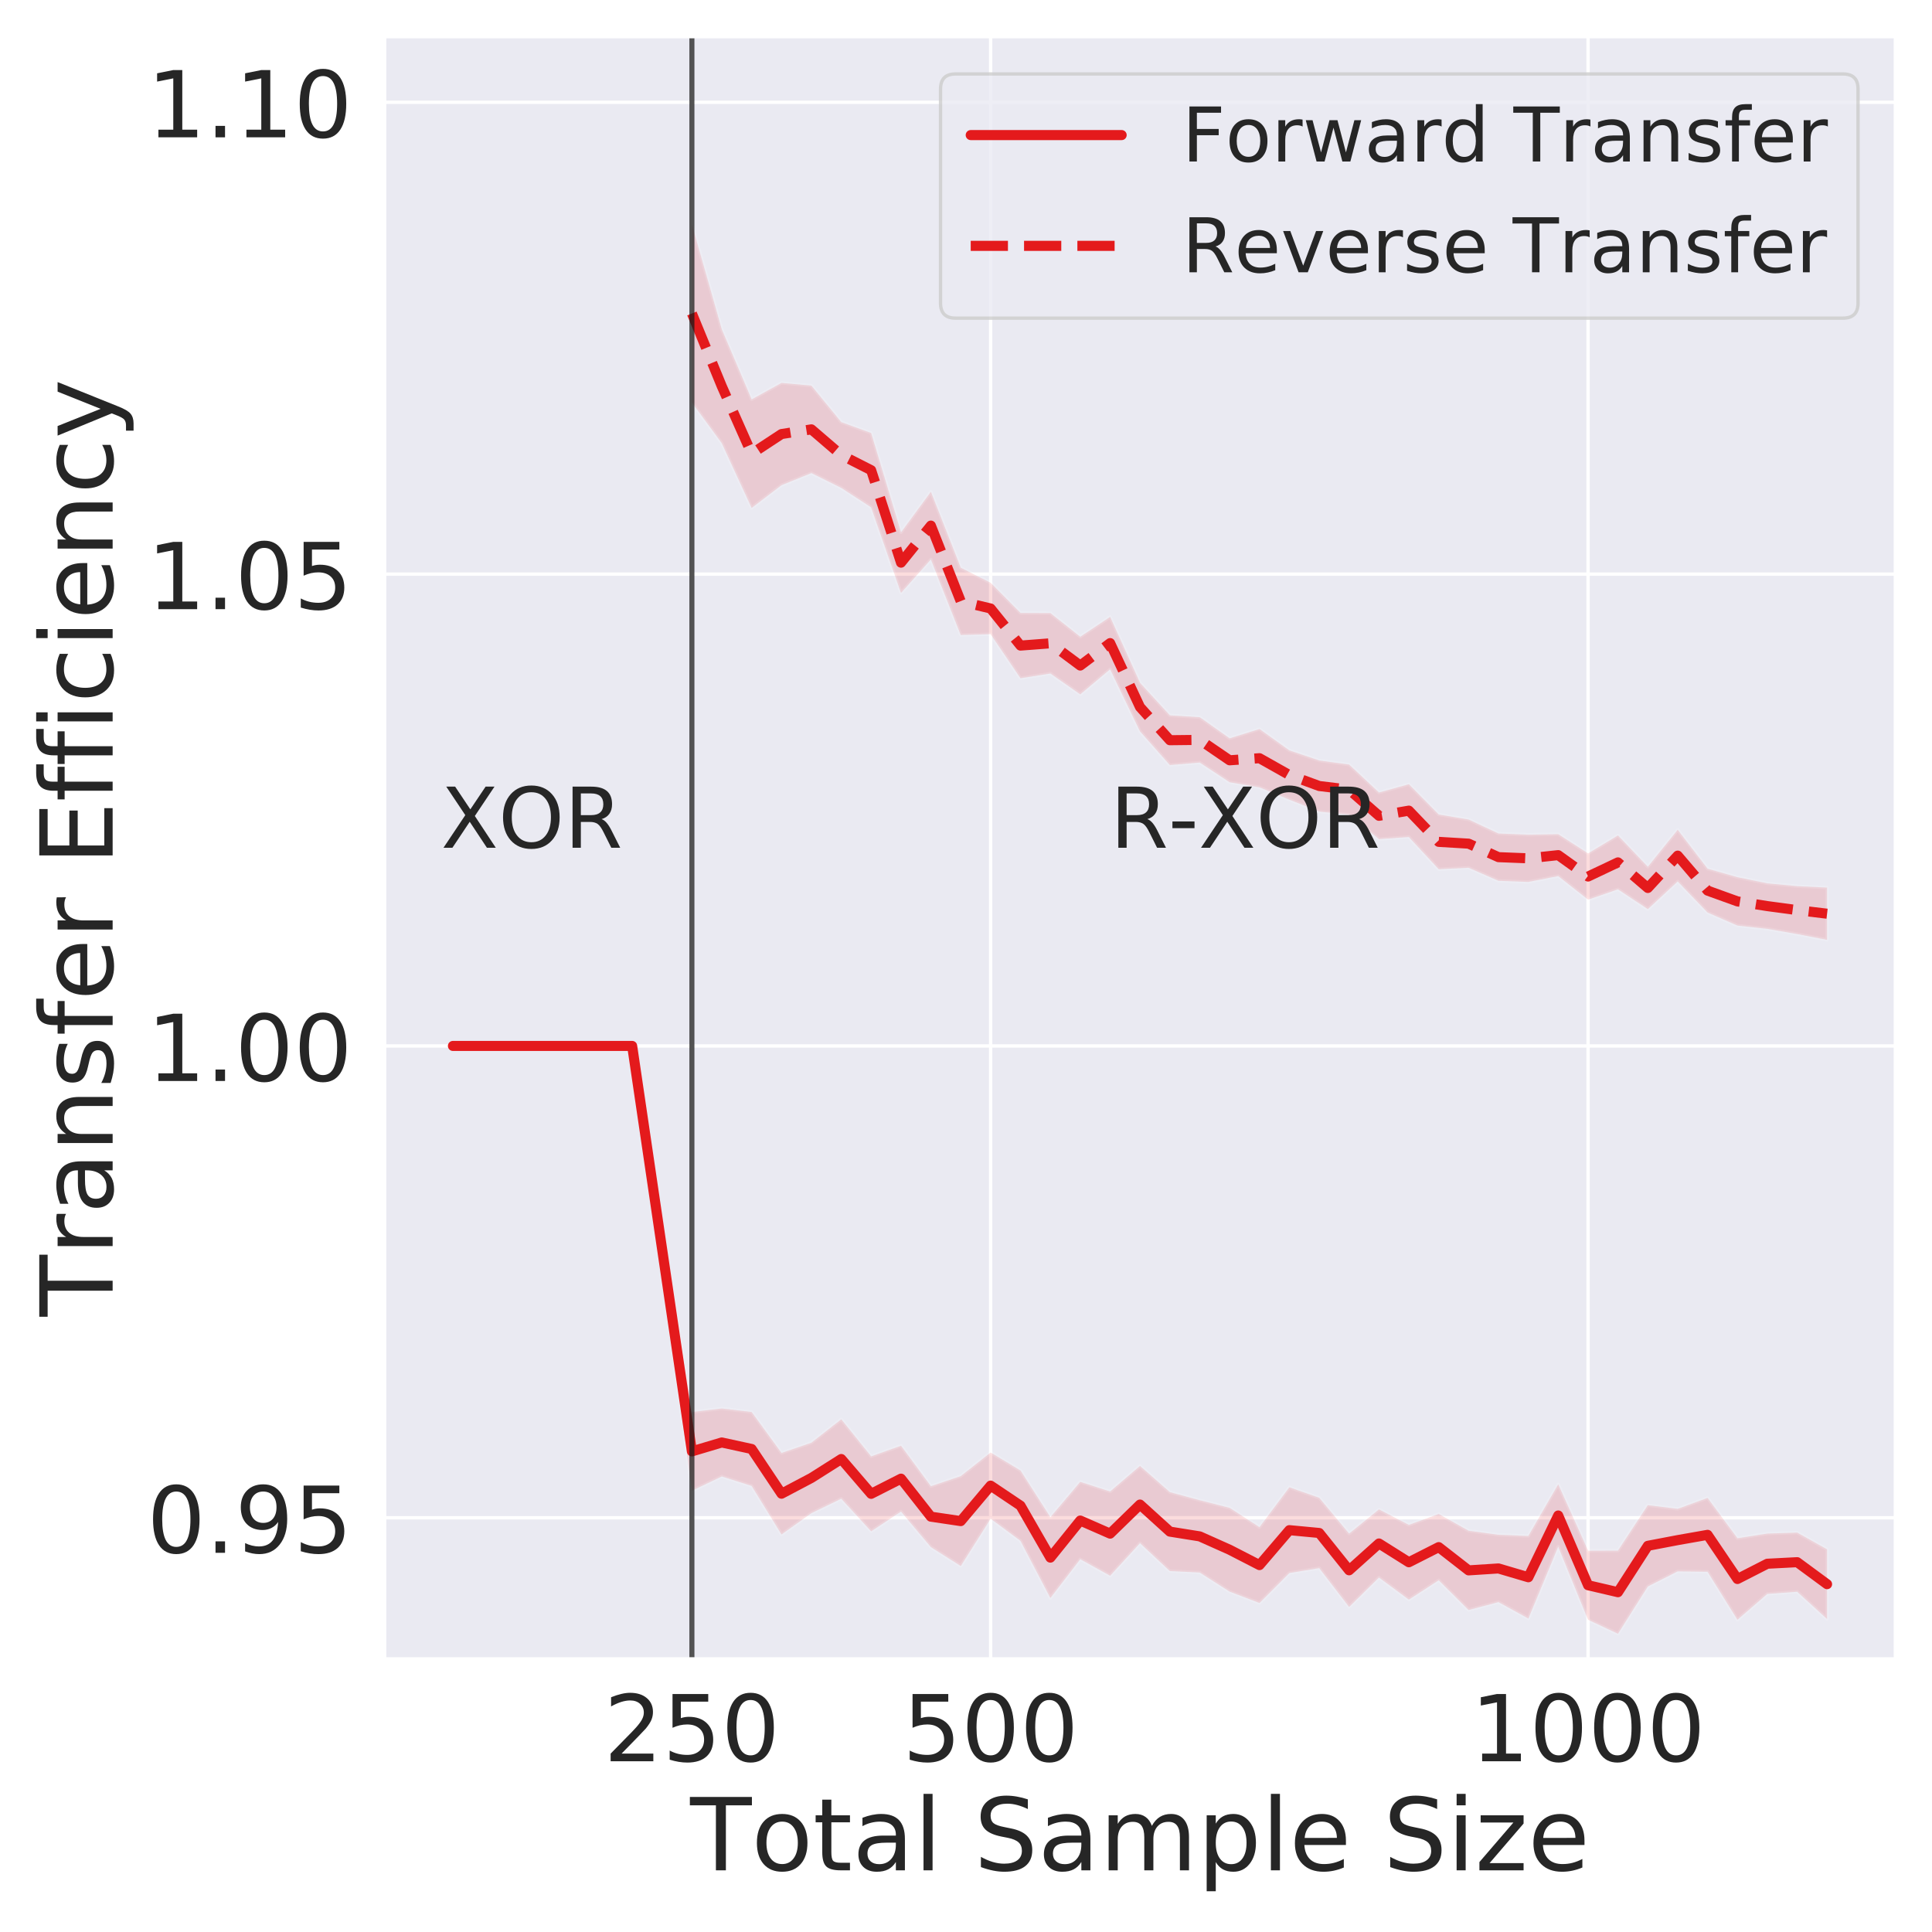
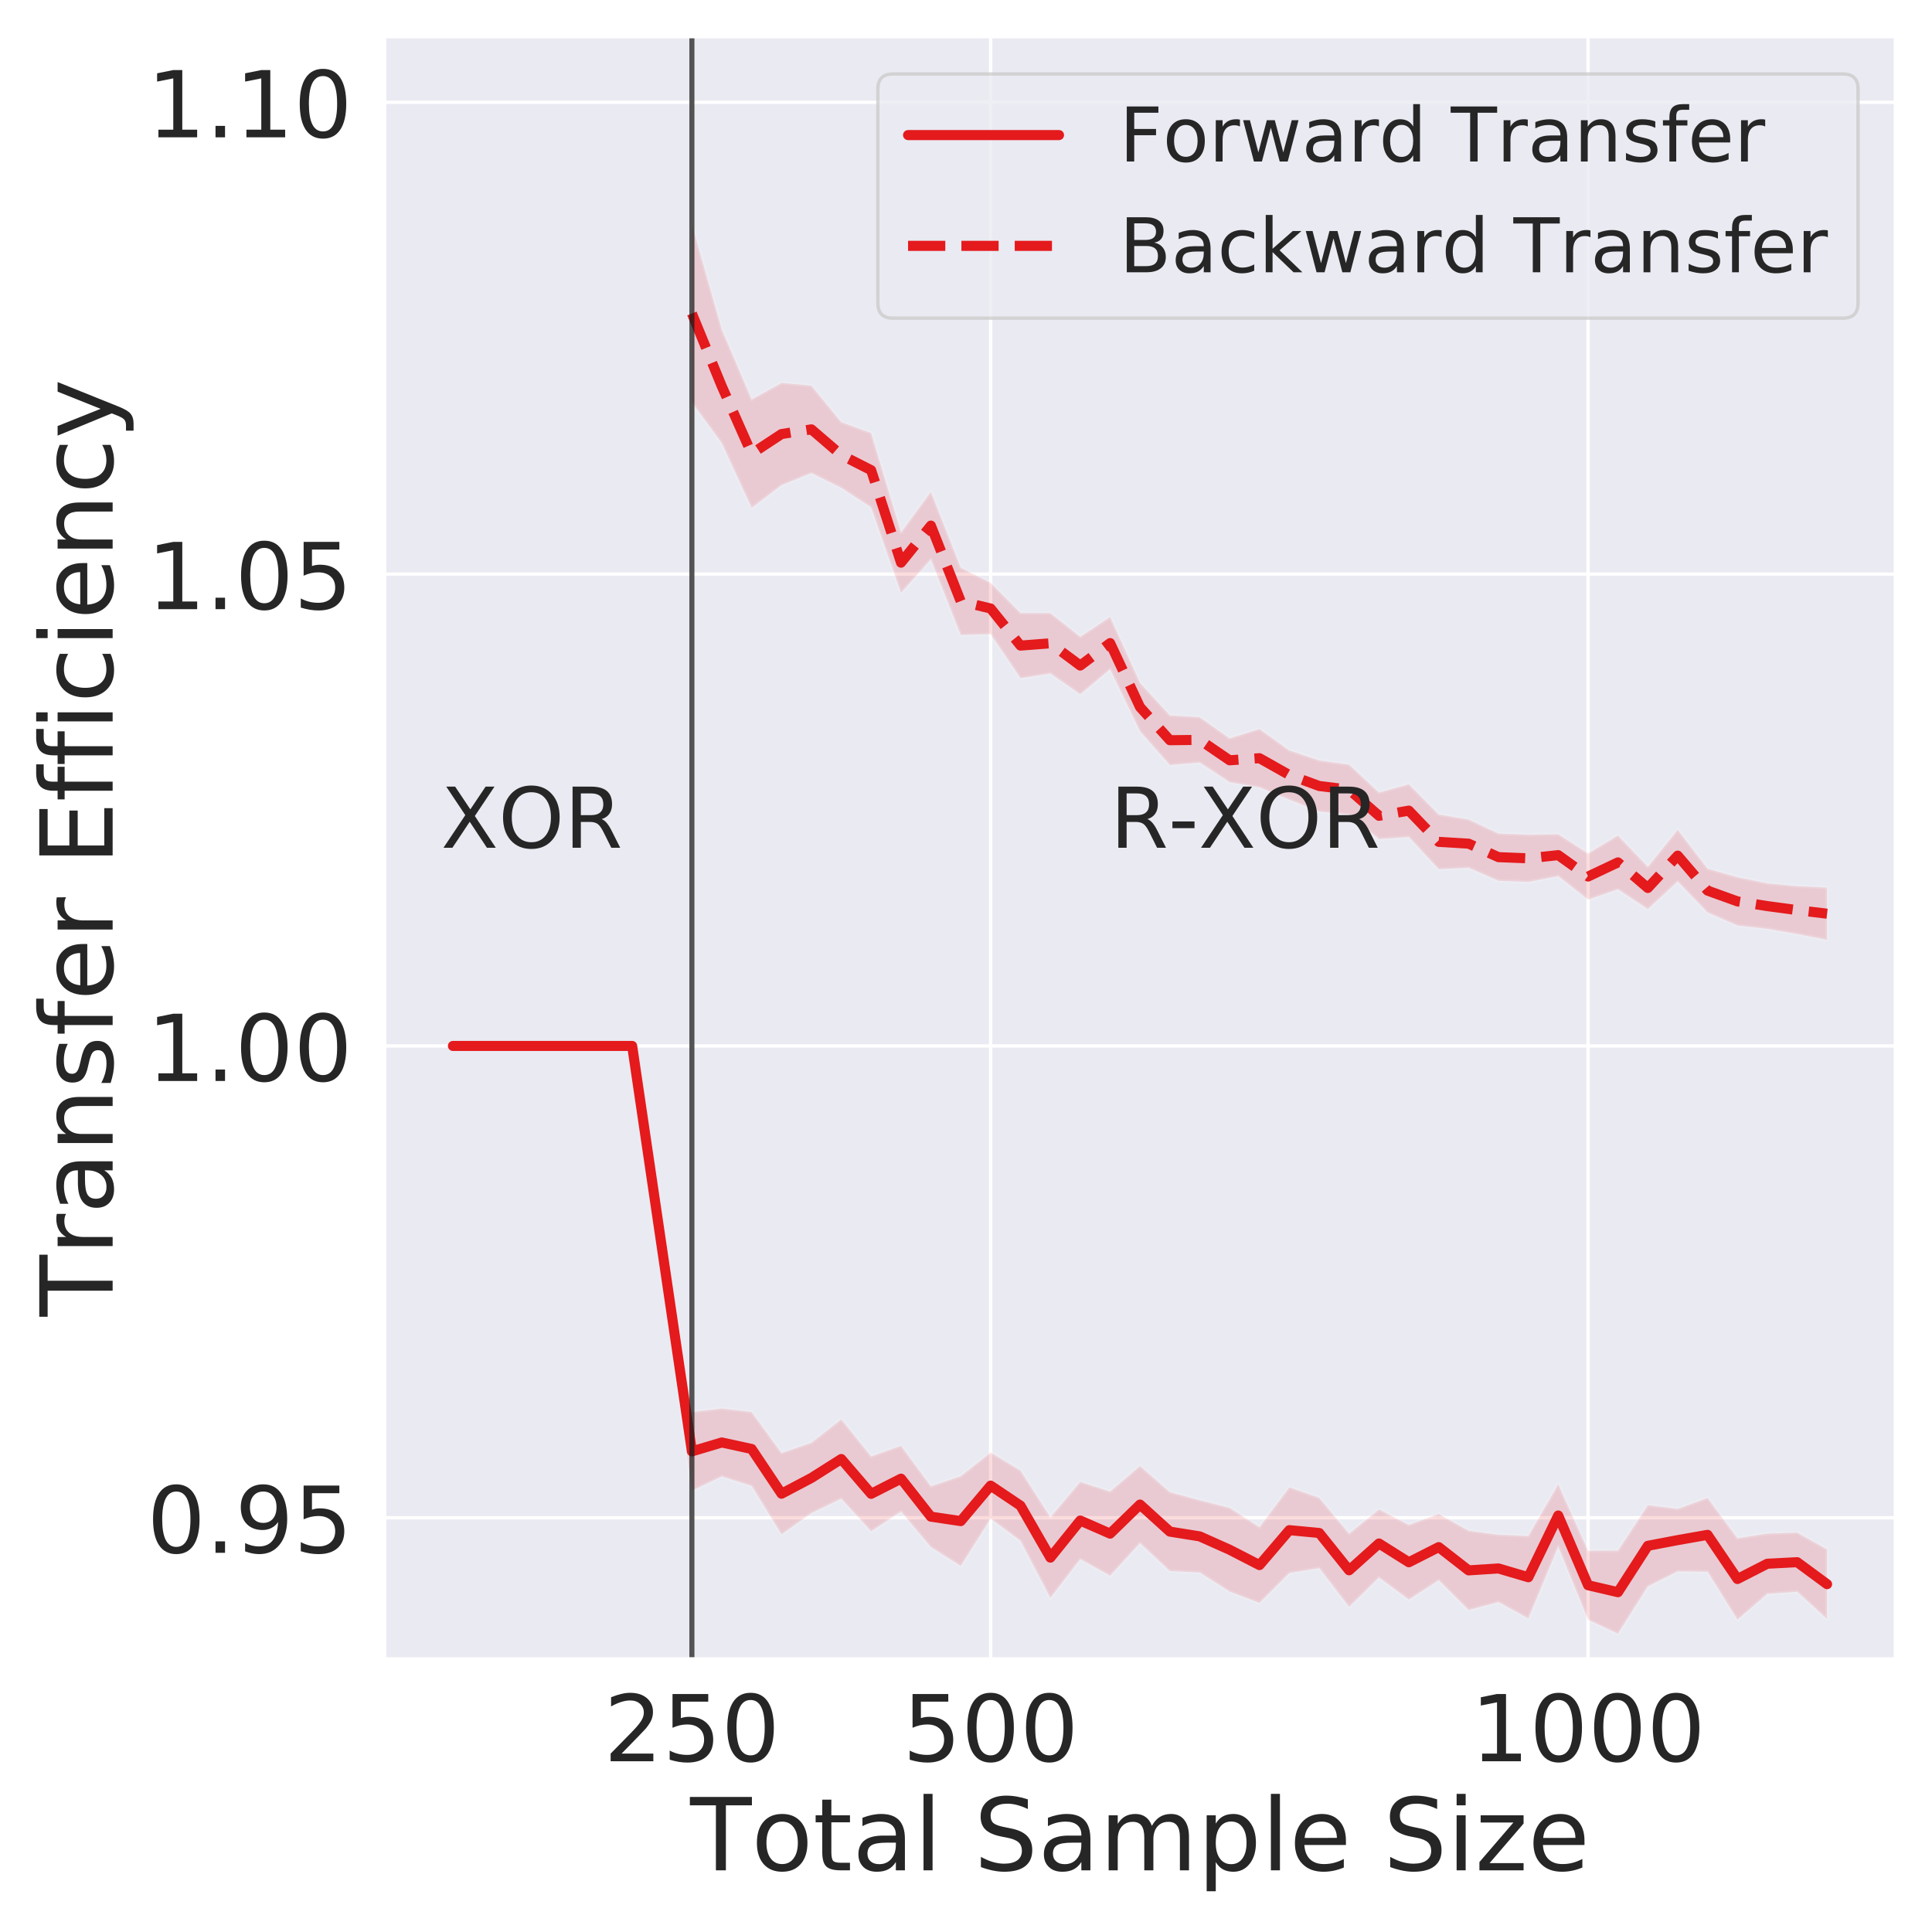
<svg xmlns="http://www.w3.org/2000/svg" xmlns:xlink="http://www.w3.org/1999/xlink" height="576pt" version="1.1" viewBox="0 0 576 576" width="576pt">
  <defs>
    <style type="text/css">
*{stroke-linecap:butt;stroke-linejoin:round;}
  </style>
  </defs>
  <g id="figure_1">
    <g id="patch_1">
      <path d="M 0 576  L 576 576  L 576 0  L 0 0  z " style="fill:#ffffff;" />
    </g>
    <g id="axes_1">
      <g id="patch_2">
        <path d="M 114.55 494.7  L 565.2 494.7  L 565.2 10.8  L 114.55 10.8  z " style="fill:#eaeaf2;" />
      </g>
      <g id="matplotlib.axis_1">
        <g id="xtick_1">
          <g id="line2d_1">
-             <path clip-path="url(#pd5801770ca)" d="M 206.283 494.7  L 206.283 10.8  " style="fill:none;stroke:#ffffff;stroke-linecap:round;" />
+             <path clip-path="url(#p7446d86cf8)" d="M 206.283 494.7  L 206.283 10.8  " style="fill:none;stroke:#ffffff;stroke-linecap:round;" />
          </g>
          <g id="text_1">
            <defs>
              <path d="M 19.188 8.297  L 53.609 8.297  L 53.609 0  L 7.328 0  L 7.328 8.297  Q 12.938 14.109 22.625 23.891  Q 32.328 33.688 34.812 36.531  Q 39.547 41.844 41.422 45.531  Q 43.312 49.219 43.312 52.781  Q 43.312 58.594 39.234 62.25  Q 35.156 65.922 28.609 65.922  Q 23.969 65.922 18.812 64.312  Q 13.672 62.703 7.812 59.422  L 7.812 69.391  Q 13.766 71.781 18.938 73  Q 24.125 74.219 28.422 74.219  Q 39.75 74.219 46.484 68.547  Q 53.219 62.891 53.219 53.422  Q 53.219 48.922 51.531 44.891  Q 49.859 40.875 45.406 35.406  Q 44.188 33.984 37.641 27.219  Q 31.109 20.453 19.188 8.297  z " id="DejaVuSans-50" />
              <path d="M 10.797 72.906  L 49.516 72.906  L 49.516 64.594  L 19.828 64.594  L 19.828 46.734  Q 21.969 47.469 24.109 47.828  Q 26.266 48.188 28.422 48.188  Q 40.625 48.188 47.75 41.5  Q 54.891 34.812 54.891 23.391  Q 54.891 11.625 47.562 5.094  Q 40.234 -1.422 26.906 -1.422  Q 22.312 -1.422 17.547 -0.641  Q 12.797 0.141 7.719 1.703  L 7.719 11.625  Q 12.109 9.234 16.797 8.062  Q 21.484 6.891 26.703 6.891  Q 35.156 6.891 40.078 11.328  Q 45.016 15.766 45.016 23.391  Q 45.016 31 40.078 35.438  Q 35.156 39.891 26.703 39.891  Q 22.75 39.891 18.812 39.016  Q 14.891 38.141 10.797 36.281  z " id="DejaVuSans-53" />
              <path d="M 31.781 66.406  Q 24.172 66.406 20.328 58.906  Q 16.5 51.422 16.5 36.375  Q 16.5 21.391 20.328 13.891  Q 24.172 6.391 31.781 6.391  Q 39.453 6.391 43.281 13.891  Q 47.125 21.391 47.125 36.375  Q 47.125 51.422 43.281 58.906  Q 39.453 66.406 31.781 66.406  z M 31.781 74.219  Q 44.047 74.219 50.516 64.516  Q 56.984 54.828 56.984 36.375  Q 56.984 17.969 50.516 8.266  Q 44.047 -1.422 31.781 -1.422  Q 19.531 -1.422 13.062 8.266  Q 6.594 17.969 6.594 36.375  Q 6.594 54.828 13.062 64.516  Q 19.531 74.219 31.781 74.219  z " id="DejaVuSans-48" />
            </defs>
            <g style="fill:#262626;" transform="translate(180.0378 525.0957)scale(0.275 -0.275)">
              <use xlink:href="#DejaVuSans-50" />
              <use x="63.623" xlink:href="#DejaVuSans-53" />
              <use x="127.246" xlink:href="#DejaVuSans-48" />
            </g>
          </g>
        </g>
        <g id="xtick_2">
          <g id="line2d_2">
-             <path clip-path="url(#pd5801770ca)" d="M 295.344 494.7  L 295.344 10.8  " style="fill:none;stroke:#ffffff;stroke-linecap:round;" />
+             <path clip-path="url(#p7446d86cf8)" d="M 295.344 494.7  L 295.344 10.8  " style="fill:none;stroke:#ffffff;stroke-linecap:round;" />
          </g>
          <g id="text_2">
            <g style="fill:#262626;" transform="translate(269.0991 525.0957)scale(0.275 -0.275)">
              <use xlink:href="#DejaVuSans-53" />
              <use x="63.623" xlink:href="#DejaVuSans-48" />
              <use x="127.246" xlink:href="#DejaVuSans-48" />
            </g>
          </g>
        </g>
        <g id="xtick_3">
          <g id="line2d_3">
-             <path clip-path="url(#pd5801770ca)" d="M 473.467 494.7  L 473.467 10.8  " style="fill:none;stroke:#ffffff;stroke-linecap:round;" />
+             <path clip-path="url(#p7446d86cf8)" d="M 473.467 494.7  L 473.467 10.8  " style="fill:none;stroke:#ffffff;stroke-linecap:round;" />
          </g>
          <g id="text_3">
            <defs>
              <path d="M 12.406 8.297  L 28.516 8.297  L 28.516 63.922  L 10.984 60.406  L 10.984 69.391  L 28.422 72.906  L 38.281 72.906  L 38.281 8.297  L 54.391 8.297  L 54.391 0  L 12.406 0  z " id="DejaVuSans-49" />
            </defs>
            <g style="fill:#262626;" transform="translate(438.4731 525.0957)scale(0.275 -0.275)">
              <use xlink:href="#DejaVuSans-49" />
              <use x="63.623" xlink:href="#DejaVuSans-48" />
              <use x="127.246" xlink:href="#DejaVuSans-48" />
              <use x="190.869" xlink:href="#DejaVuSans-48" />
            </g>
          </g>
        </g>
        <g id="text_4">
          <defs>
            <path d="M -0.297 72.906  L 61.375 72.906  L 61.375 64.594  L 35.5 64.594  L 35.5 0  L 25.594 0  L 25.594 64.594  L -0.297 64.594  z " id="DejaVuSans-84" />
            <path d="M 30.609 48.391  Q 23.391 48.391 19.188 42.75  Q 14.984 37.109 14.984 27.297  Q 14.984 17.484 19.156 11.844  Q 23.344 6.203 30.609 6.203  Q 37.797 6.203 41.984 11.859  Q 46.188 17.531 46.188 27.297  Q 46.188 37.016 41.984 42.703  Q 37.797 48.391 30.609 48.391  z M 30.609 56  Q 42.328 56 49.016 48.375  Q 55.719 40.766 55.719 27.297  Q 55.719 13.875 49.016 6.219  Q 42.328 -1.422 30.609 -1.422  Q 18.844 -1.422 12.172 6.219  Q 5.516 13.875 5.516 27.297  Q 5.516 40.766 12.172 48.375  Q 18.844 56 30.609 56  z " id="DejaVuSans-111" />
            <path d="M 18.312 70.219  L 18.312 54.688  L 36.812 54.688  L 36.812 47.703  L 18.312 47.703  L 18.312 18.016  Q 18.312 11.328 20.141 9.422  Q 21.969 7.516 27.594 7.516  L 36.812 7.516  L 36.812 0  L 27.594 0  Q 17.188 0 13.234 3.875  Q 9.281 7.766 9.281 18.016  L 9.281 47.703  L 2.688 47.703  L 2.688 54.688  L 9.281 54.688  L 9.281 70.219  z " id="DejaVuSans-116" />
            <path d="M 34.281 27.484  Q 23.391 27.484 19.188 25  Q 14.984 22.516 14.984 16.5  Q 14.984 11.719 18.141 8.906  Q 21.297 6.109 26.703 6.109  Q 34.188 6.109 38.703 11.406  Q 43.219 16.703 43.219 25.484  L 43.219 27.484  z M 52.203 31.203  L 52.203 0  L 43.219 0  L 43.219 8.297  Q 40.141 3.328 35.547 0.953  Q 30.953 -1.422 24.312 -1.422  Q 15.922 -1.422 10.953 3.297  Q 6 8.016 6 15.922  Q 6 25.141 12.172 29.828  Q 18.359 34.516 30.609 34.516  L 43.219 34.516  L 43.219 35.406  Q 43.219 41.609 39.141 45  Q 35.062 48.391 27.688 48.391  Q 23 48.391 18.547 47.266  Q 14.109 46.141 10.016 43.891  L 10.016 52.203  Q 14.938 54.109 19.578 55.047  Q 24.219 56 28.609 56  Q 40.484 56 46.344 49.844  Q 52.203 43.703 52.203 31.203  z " id="DejaVuSans-97" />
            <path d="M 9.422 75.984  L 18.406 75.984  L 18.406 0  L 9.422 0  z " id="DejaVuSans-108" />
            <path id="DejaVuSans-32" />
            <path d="M 53.516 70.516  L 53.516 60.891  Q 47.906 63.578 42.922 64.891  Q 37.938 66.219 33.297 66.219  Q 25.25 66.219 20.875 63.094  Q 16.5 59.969 16.5 54.203  Q 16.5 49.359 19.406 46.891  Q 22.312 44.438 30.422 42.922  L 36.375 41.703  Q 47.406 39.594 52.656 34.297  Q 57.906 29 57.906 20.125  Q 57.906 9.516 50.797 4.047  Q 43.703 -1.422 29.984 -1.422  Q 24.812 -1.422 18.969 -0.25  Q 13.141 0.922 6.891 3.219  L 6.891 13.375  Q 12.891 10.016 18.656 8.297  Q 24.422 6.594 29.984 6.594  Q 38.422 6.594 43.016 9.906  Q 47.609 13.234 47.609 19.391  Q 47.609 24.75 44.312 27.781  Q 41.016 30.812 33.5 32.328  L 27.484 33.5  Q 16.453 35.688 11.516 40.375  Q 6.594 45.062 6.594 53.422  Q 6.594 63.094 13.406 68.656  Q 20.219 74.219 32.172 74.219  Q 37.312 74.219 42.625 73.281  Q 47.953 72.359 53.516 70.516  z " id="DejaVuSans-83" />
            <path d="M 52 44.188  Q 55.375 50.25 60.062 53.125  Q 64.75 56 71.094 56  Q 79.641 56 84.281 50.016  Q 88.922 44.047 88.922 33.016  L 88.922 0  L 79.891 0  L 79.891 32.719  Q 79.891 40.578 77.094 44.375  Q 74.312 48.188 68.609 48.188  Q 61.625 48.188 57.562 43.547  Q 53.516 38.922 53.516 30.906  L 53.516 0  L 44.484 0  L 44.484 32.719  Q 44.484 40.625 41.703 44.406  Q 38.922 48.188 33.109 48.188  Q 26.219 48.188 22.156 43.531  Q 18.109 38.875 18.109 30.906  L 18.109 0  L 9.078 0  L 9.078 54.688  L 18.109 54.688  L 18.109 46.188  Q 21.188 51.219 25.484 53.609  Q 29.781 56 35.688 56  Q 41.656 56 45.828 52.969  Q 50 49.953 52 44.188  z " id="DejaVuSans-109" />
            <path d="M 18.109 8.203  L 18.109 -20.797  L 9.078 -20.797  L 9.078 54.688  L 18.109 54.688  L 18.109 46.391  Q 20.953 51.266 25.266 53.625  Q 29.594 56 35.594 56  Q 45.562 56 51.781 48.094  Q 58.016 40.188 58.016 27.297  Q 58.016 14.406 51.781 6.484  Q 45.562 -1.422 35.594 -1.422  Q 29.594 -1.422 25.266 0.953  Q 20.953 3.328 18.109 8.203  z M 48.688 27.297  Q 48.688 37.203 44.609 42.844  Q 40.531 48.484 33.406 48.484  Q 26.266 48.484 22.188 42.844  Q 18.109 37.203 18.109 27.297  Q 18.109 17.391 22.188 11.75  Q 26.266 6.109 33.406 6.109  Q 40.531 6.109 44.609 11.75  Q 48.688 17.391 48.688 27.297  z " id="DejaVuSans-112" />
            <path d="M 56.203 29.594  L 56.203 25.203  L 14.891 25.203  Q 15.484 15.922 20.484 11.062  Q 25.484 6.203 34.422 6.203  Q 39.594 6.203 44.453 7.469  Q 49.312 8.734 54.109 11.281  L 54.109 2.781  Q 49.266 0.734 44.188 -0.344  Q 39.109 -1.422 33.891 -1.422  Q 20.797 -1.422 13.156 6.188  Q 5.516 13.812 5.516 26.812  Q 5.516 40.234 12.766 48.109  Q 20.016 56 32.328 56  Q 43.359 56 49.781 48.891  Q 56.203 41.797 56.203 29.594  z M 47.219 32.234  Q 47.125 39.594 43.094 43.984  Q 39.062 48.391 32.422 48.391  Q 24.906 48.391 20.391 44.141  Q 15.875 39.891 15.188 32.172  z " id="DejaVuSans-101" />
            <path d="M 9.422 54.688  L 18.406 54.688  L 18.406 0  L 9.422 0  z M 9.422 75.984  L 18.406 75.984  L 18.406 64.594  L 9.422 64.594  z " id="DejaVuSans-105" />
            <path d="M 5.516 54.688  L 48.188 54.688  L 48.188 46.484  L 14.406 7.172  L 48.188 7.172  L 48.188 0  L 4.297 0  L 4.297 8.203  L 38.094 47.516  L 5.516 47.516  z " id="DejaVuSans-122" />
          </defs>
          <g style="fill:#262626;" transform="translate(205.7633 557.6102)scale(0.3 -0.3)">
            <use xlink:href="#DejaVuSans-84" />
            <use x="60.818" xlink:href="#DejaVuSans-111" />
            <use x="122" xlink:href="#DejaVuSans-116" />
            <use x="161.209" xlink:href="#DejaVuSans-97" />
            <use x="222.488" xlink:href="#DejaVuSans-108" />
            <use x="250.271" xlink:href="#DejaVuSans-32" />
            <use x="282.059" xlink:href="#DejaVuSans-83" />
            <use x="345.535" xlink:href="#DejaVuSans-97" />
            <use x="406.814" xlink:href="#DejaVuSans-109" />
            <use x="504.227" xlink:href="#DejaVuSans-112" />
            <use x="567.703" xlink:href="#DejaVuSans-108" />
            <use x="595.486" xlink:href="#DejaVuSans-101" />
            <use x="657.01" xlink:href="#DejaVuSans-32" />
            <use x="688.797" xlink:href="#DejaVuSans-83" />
            <use x="752.273" xlink:href="#DejaVuSans-105" />
            <use x="780.057" xlink:href="#DejaVuSans-122" />
            <use x="832.547" xlink:href="#DejaVuSans-101" />
          </g>
        </g>
      </g>
      <g id="matplotlib.axis_2">
        <g id="ytick_1">
          <g id="line2d_4">
-             <path clip-path="url(#pd5801770ca)" d="M 114.55 452.499  L 565.2 452.499  " style="fill:none;stroke:#ffffff;stroke-linecap:round;" />
+             <path clip-path="url(#p7446d86cf8)" d="M 114.55 452.499  L 565.2 452.499  " style="fill:none;stroke:#ffffff;stroke-linecap:round;" />
          </g>
          <g id="text_5">
            <defs>
              <path d="M 10.688 12.406  L 21 12.406  L 21 0  L 10.688 0  z " id="DejaVuSans-46" />
              <path d="M 10.984 1.516  L 10.984 10.5  Q 14.703 8.734 18.5 7.812  Q 22.312 6.891 25.984 6.891  Q 35.75 6.891 40.891 13.453  Q 46.047 20.016 46.781 33.406  Q 43.953 29.203 39.594 26.953  Q 35.25 24.703 29.984 24.703  Q 19.047 24.703 12.672 31.312  Q 6.297 37.938 6.297 49.422  Q 6.297 60.641 12.938 67.422  Q 19.578 74.219 30.609 74.219  Q 43.266 74.219 49.922 64.516  Q 56.594 54.828 56.594 36.375  Q 56.594 19.141 48.406 8.859  Q 40.234 -1.422 26.422 -1.422  Q 22.703 -1.422 18.891 -0.688  Q 15.094 0.047 10.984 1.516  z M 30.609 32.422  Q 37.25 32.422 41.125 36.953  Q 45.016 41.5 45.016 49.422  Q 45.016 57.281 41.125 61.844  Q 37.25 66.406 30.609 66.406  Q 23.969 66.406 20.094 61.844  Q 16.219 57.281 16.219 49.422  Q 16.219 41.5 20.094 36.953  Q 23.969 32.422 30.609 32.422  z " id="DejaVuSans-57" />
            </defs>
            <g style="fill:#262626;" transform="translate(43.81953 462.9473)scale(0.275 -0.275)">
              <use xlink:href="#DejaVuSans-48" />
              <use x="63.623" xlink:href="#DejaVuSans-46" />
              <use x="95.41" xlink:href="#DejaVuSans-57" />
              <use x="159.033" xlink:href="#DejaVuSans-53" />
            </g>
          </g>
        </g>
        <g id="ytick_2">
          <g id="line2d_5">
-             <path clip-path="url(#pd5801770ca)" d="M 114.55 311.831  L 565.2 311.831  " style="fill:none;stroke:#ffffff;stroke-linecap:round;" />
+             <path clip-path="url(#p7446d86cf8)" d="M 114.55 311.831  L 565.2 311.831  " style="fill:none;stroke:#ffffff;stroke-linecap:round;" />
          </g>
          <g id="text_6">
            <g style="fill:#262626;" transform="translate(43.81953 322.2787)scale(0.275 -0.275)">
              <use xlink:href="#DejaVuSans-49" />
              <use x="63.623" xlink:href="#DejaVuSans-46" />
              <use x="95.41" xlink:href="#DejaVuSans-48" />
              <use x="159.033" xlink:href="#DejaVuSans-48" />
            </g>
          </g>
        </g>
        <g id="ytick_3">
          <g id="line2d_6">
-             <path clip-path="url(#pd5801770ca)" d="M 114.55 171.162  L 565.2 171.162  " style="fill:none;stroke:#ffffff;stroke-linecap:round;" />
+             <path clip-path="url(#p7446d86cf8)" d="M 114.55 171.162  L 565.2 171.162  " style="fill:none;stroke:#ffffff;stroke-linecap:round;" />
          </g>
          <g id="text_7">
            <g style="fill:#262626;" transform="translate(43.81953 181.6101)scale(0.275 -0.275)">
              <use xlink:href="#DejaVuSans-49" />
              <use x="63.623" xlink:href="#DejaVuSans-46" />
              <use x="95.41" xlink:href="#DejaVuSans-48" />
              <use x="159.033" xlink:href="#DejaVuSans-53" />
            </g>
          </g>
        </g>
        <g id="ytick_4">
          <g id="line2d_7">
-             <path clip-path="url(#pd5801770ca)" d="M 114.55 30.494  L 565.2 30.494  " style="fill:none;stroke:#ffffff;stroke-linecap:round;" />
+             <path clip-path="url(#p7446d86cf8)" d="M 114.55 30.494  L 565.2 30.494  " style="fill:none;stroke:#ffffff;stroke-linecap:round;" />
          </g>
          <g id="text_8">
            <g style="fill:#262626;" transform="translate(43.81953 40.94146)scale(0.275 -0.275)">
              <use xlink:href="#DejaVuSans-49" />
              <use x="63.623" xlink:href="#DejaVuSans-46" />
              <use x="95.41" xlink:href="#DejaVuSans-49" />
              <use x="159.033" xlink:href="#DejaVuSans-48" />
            </g>
          </g>
        </g>
        <g id="text_9">
          <defs>
            <path d="M 41.109 46.297  Q 39.594 47.172 37.812 47.578  Q 36.031 48 33.891 48  Q 26.266 48 22.188 43.047  Q 18.109 38.094 18.109 28.812  L 18.109 0  L 9.078 0  L 9.078 54.688  L 18.109 54.688  L 18.109 46.188  Q 20.953 51.172 25.484 53.578  Q 30.031 56 36.531 56  Q 37.453 56 38.578 55.875  Q 39.703 55.766 41.062 55.516  z " id="DejaVuSans-114" />
            <path d="M 54.891 33.016  L 54.891 0  L 45.906 0  L 45.906 32.719  Q 45.906 40.484 42.875 44.328  Q 39.844 48.188 33.797 48.188  Q 26.516 48.188 22.312 43.547  Q 18.109 38.922 18.109 30.906  L 18.109 0  L 9.078 0  L 9.078 54.688  L 18.109 54.688  L 18.109 46.188  Q 21.344 51.125 25.703 53.562  Q 30.078 56 35.797 56  Q 45.219 56 50.047 50.172  Q 54.891 44.344 54.891 33.016  z " id="DejaVuSans-110" />
            <path d="M 44.281 53.078  L 44.281 44.578  Q 40.484 46.531 36.375 47.5  Q 32.281 48.484 27.875 48.484  Q 21.188 48.484 17.844 46.438  Q 14.5 44.391 14.5 40.281  Q 14.5 37.156 16.891 35.375  Q 19.281 33.594 26.516 31.984  L 29.594 31.297  Q 39.156 29.25 43.188 25.516  Q 47.219 21.781 47.219 15.094  Q 47.219 7.469 41.188 3.016  Q 35.156 -1.422 24.609 -1.422  Q 20.219 -1.422 15.453 -0.562  Q 10.688 0.297 5.422 2  L 5.422 11.281  Q 10.406 8.688 15.234 7.391  Q 20.062 6.109 24.812 6.109  Q 31.156 6.109 34.562 8.281  Q 37.984 10.453 37.984 14.406  Q 37.984 18.062 35.516 20.016  Q 33.062 21.969 24.703 23.781  L 21.578 24.516  Q 13.234 26.266 9.516 29.906  Q 5.812 33.547 5.812 39.891  Q 5.812 47.609 11.281 51.797  Q 16.75 56 26.812 56  Q 31.781 56 36.172 55.266  Q 40.578 54.547 44.281 53.078  z " id="DejaVuSans-115" />
            <path d="M 37.109 75.984  L 37.109 68.5  L 28.516 68.5  Q 23.688 68.5 21.797 66.547  Q 19.922 64.594 19.922 59.516  L 19.922 54.688  L 34.719 54.688  L 34.719 47.703  L 19.922 47.703  L 19.922 0  L 10.891 0  L 10.891 47.703  L 2.297 47.703  L 2.297 54.688  L 10.891 54.688  L 10.891 58.5  Q 10.891 67.625 15.141 71.797  Q 19.391 75.984 28.609 75.984  z " id="DejaVuSans-102" />
            <path d="M 9.812 72.906  L 55.906 72.906  L 55.906 64.594  L 19.672 64.594  L 19.672 43.016  L 54.391 43.016  L 54.391 34.719  L 19.672 34.719  L 19.672 8.297  L 56.781 8.297  L 56.781 0  L 9.812 0  z " id="DejaVuSans-69" />
            <path d="M 48.781 52.594  L 48.781 44.188  Q 44.969 46.297 41.141 47.344  Q 37.312 48.391 33.406 48.391  Q 24.656 48.391 19.812 42.844  Q 14.984 37.312 14.984 27.297  Q 14.984 17.281 19.812 11.734  Q 24.656 6.203 33.406 6.203  Q 37.312 6.203 41.141 7.25  Q 44.969 8.297 48.781 10.406  L 48.781 2.094  Q 45.016 0.344 40.984 -0.531  Q 36.969 -1.422 32.422 -1.422  Q 20.062 -1.422 12.781 6.344  Q 5.516 14.109 5.516 27.297  Q 5.516 40.672 12.859 48.328  Q 20.219 56 33.016 56  Q 37.156 56 41.109 55.141  Q 45.062 54.297 48.781 52.594  z " id="DejaVuSans-99" />
            <path d="M 32.172 -5.078  Q 28.375 -14.844 24.75 -17.812  Q 21.141 -20.797 15.094 -20.797  L 7.906 -20.797  L 7.906 -13.281  L 13.188 -13.281  Q 16.891 -13.281 18.938 -11.516  Q 21 -9.766 23.484 -3.219  L 25.094 0.875  L 2.984 54.688  L 12.5 54.688  L 29.594 11.922  L 46.688 54.688  L 56.203 54.688  z " id="DejaVuSans-121" />
          </defs>
          <g style="fill:#262626;" transform="translate(33.58047 392.4844)rotate(-90)scale(0.3 -0.3)">
            <use xlink:href="#DejaVuSans-84" />
            <use x="60.865" xlink:href="#DejaVuSans-114" />
            <use x="101.979" xlink:href="#DejaVuSans-97" />
            <use x="163.258" xlink:href="#DejaVuSans-110" />
            <use x="226.637" xlink:href="#DejaVuSans-115" />
            <use x="278.736" xlink:href="#DejaVuSans-102" />
            <use x="313.941" xlink:href="#DejaVuSans-101" />
            <use x="375.465" xlink:href="#DejaVuSans-114" />
            <use x="416.578" xlink:href="#DejaVuSans-32" />
            <use x="448.365" xlink:href="#DejaVuSans-69" />
            <use x="511.549" xlink:href="#DejaVuSans-102" />
            <use x="546.754" xlink:href="#DejaVuSans-102" />
            <use x="581.959" xlink:href="#DejaVuSans-105" />
            <use x="609.742" xlink:href="#DejaVuSans-99" />
            <use x="664.723" xlink:href="#DejaVuSans-105" />
            <use x="692.506" xlink:href="#DejaVuSans-101" />
            <use x="754.029" xlink:href="#DejaVuSans-110" />
            <use x="817.408" xlink:href="#DejaVuSans-99" />
            <use x="872.389" xlink:href="#DejaVuSans-121" />
          </g>
        </g>
      </g>
      <g id="PolyCollection_1">
        <defs>
-           <path d="M 135.034 -264.169  L 135.034 -264.169  L 143.94 -264.169  L 152.846 -264.169  L 161.752 -264.169  L 170.659 -264.169  L 179.565 -264.169  L 188.471 -264.169  L 206.283 -155.026  L 215.189 -156.079  L 224.095 -155.02  L 233.001 -142.809  L 241.908 -145.869  L 250.814 -152.845  L 259.72 -141.799  L 268.626 -144.969  L 277.532 -132.902  L 286.438 -135.901  L 295.344 -142.944  L 304.25 -137.58  L 313.157 -123.651  L 322.063 -134.198  L 330.969 -131.319  L 339.875 -138.941  L 348.781 -131.129  L 357.687 -128.718  L 366.593 -126.452  L 375.5 -120.688  L 384.406 -132.582  L 393.312 -129.442  L 402.218 -118.766  L 411.124 -125.986  L 420.03 -121.367  L 428.936 -124.627  L 437.842 -119.628  L 446.749 -118.422  L 455.655 -118.064  L 464.561 -133.452  L 473.467 -113.678  L 482.373 -113.693  L 491.279 -127.252  L 500.185 -126.156  L 509.091 -129.41  L 517.998 -117.388  L 526.904 -118.784  L 535.81 -119.074  L 544.716 -114.083  L 544.716 -114.083  L 544.716 -93.319  L 535.81 -101.441  L 526.904 -100.805  L 517.998 -93.097  L 509.091 -107.402  L 500.185 -107.517  L 491.279 -103.02  L 482.373 -88.922  L 473.467 -93.09  L 464.561 -114.899  L 455.655 -93.46  L 446.749 -98.356  L 437.842 -96.001  L 428.936 -104.87  L 420.03 -99.1  L 411.124 -105.683  L 402.218 -96.914  L 393.312 -108.489  L 384.406 -107.026  L 375.5 -98.092  L 366.593 -101.486  L 357.687 -107.177  L 348.781 -107.611  L 339.875 -115.939  L 330.969 -106.216  L 322.063 -111.147  L 313.157 -99.582  L 304.25 -116.629  L 295.344 -123.225  L 286.438 -109.109  L 277.532 -114.751  L 268.626 -125.35  L 259.72 -119.466  L 250.814 -129.181  L 241.908 -124.876  L 233.001 -118.528  L 224.095 -132.994  L 215.189 -135.815  L 206.283 -131.559  L 188.471 -264.169  L 179.565 -264.169  L 170.659 -264.169  L 161.752 -264.169  L 152.846 -264.169  L 143.94 -264.169  L 135.034 -264.169  z " id="md89d7f31ca" style="stroke:#ffffff;stroke-opacity:0.15;" />
+           <path d="M 135.034 -264.169  L 135.034 -264.169  L 143.94 -264.169  L 152.846 -264.169  L 161.752 -264.169  L 170.659 -264.169  L 179.565 -264.169  L 188.471 -264.169  L 206.283 -155.026  L 215.189 -156.079  L 224.095 -155.02  L 233.001 -142.809  L 241.908 -145.869  L 250.814 -152.845  L 259.72 -141.799  L 268.626 -144.969  L 277.532 -132.902  L 286.438 -135.901  L 295.344 -142.944  L 304.25 -137.58  L 313.157 -123.651  L 322.063 -134.198  L 330.969 -131.319  L 339.875 -138.941  L 348.781 -131.129  L 357.687 -128.718  L 366.593 -126.452  L 375.5 -120.688  L 384.406 -132.582  L 393.312 -129.442  L 402.218 -118.766  L 411.124 -125.986  L 420.03 -121.367  L 428.936 -124.627  L 437.842 -119.628  L 446.749 -118.422  L 455.655 -118.064  L 464.561 -133.452  L 473.467 -113.678  L 482.373 -113.693  L 491.279 -127.252  L 500.185 -126.156  L 509.091 -129.41  L 517.998 -117.388  L 526.904 -118.784  L 535.81 -119.074  L 544.716 -114.083  L 544.716 -114.083  L 544.716 -93.319  L 535.81 -101.441  L 526.904 -100.805  L 517.998 -93.097  L 509.091 -107.402  L 500.185 -107.517  L 491.279 -103.02  L 482.373 -88.922  L 473.467 -93.09  L 464.561 -114.899  L 455.655 -93.46  L 446.749 -98.356  L 437.842 -96.001  L 428.936 -104.87  L 420.03 -99.1  L 411.124 -105.683  L 402.218 -96.914  L 393.312 -108.489  L 384.406 -107.026  L 375.5 -98.092  L 366.593 -101.486  L 357.687 -107.177  L 348.781 -107.611  L 339.875 -115.939  L 330.969 -106.216  L 322.063 -111.147  L 313.157 -99.582  L 304.25 -116.629  L 295.344 -123.225  L 286.438 -109.109  L 277.532 -114.751  L 268.626 -125.35  L 259.72 -119.466  L 250.814 -129.181  L 241.908 -124.876  L 233.001 -118.528  L 224.095 -132.994  L 215.189 -135.815  L 206.283 -131.559  L 188.471 -264.169  L 179.565 -264.169  L 170.659 -264.169  L 161.752 -264.169  L 152.846 -264.169  L 143.94 -264.169  L 135.034 -264.169  z " id="mc930c03f00" style="stroke:#ffffff;stroke-opacity:0.15;" />
        </defs>
-         <g clip-path="url(#pd5801770ca)">
-           <use style="fill:#e41a1c;fill-opacity:0.15;stroke:#ffffff;stroke-opacity:0.15;" x="0" xlink:href="#md89d7f31ca" y="576" />
+         <g clip-path="url(#p7446d86cf8)">
+           <use style="fill:#e41a1c;fill-opacity:0.15;stroke:#ffffff;stroke-opacity:0.15;" x="0" xlink:href="#mc930c03f00" y="576" />
        </g>
      </g>
      <g id="PolyCollection_2">
        <defs>
-           <path d="M 206.283 -509.063  L 206.283 -509.063  L 215.189 -477.802  L 224.095 -456.919  L 233.001 -461.838  L 241.908 -461.025  L 250.814 -450.144  L 259.72 -446.898  L 268.626 -417.273  L 277.532 -429.376  L 286.438 -406.74  L 295.344 -402.245  L 304.25 -393.25  L 313.157 -393.207  L 322.063 -386.154  L 330.969 -392.072  L 339.875 -372.426  L 348.781 -362.717  L 357.687 -362.168  L 366.593 -355.872  L 375.5 -358.644  L 384.406 -352.273  L 393.312 -349.272  L 402.218 -348.048  L 411.124 -339.718  L 420.03 -342.188  L 428.936 -333.163  L 437.842 -331.662  L 446.749 -327.502  L 455.655 -327.136  L 464.561 -327.296  L 473.467 -321.56  L 482.373 -326.919  L 491.279 -317.575  L 500.185 -328.603  L 509.091 -317.005  L 517.998 -314.469  L 526.904 -312.637  L 535.81 -311.802  L 544.716 -311.381  L 544.716 -311.381  L 544.716 -295.799  L 535.81 -297.525  L 526.904 -299.082  L 517.998 -300.055  L 509.091 -303.941  L 500.185 -313.209  L 491.279 -304.952  L 482.373 -310.863  L 473.467 -307.789  L 464.561 -314.812  L 455.655 -313.068  L 446.749 -313.401  L 437.842 -317.289  L 428.936 -316.857  L 420.03 -326.455  L 411.124 -325.841  L 402.218 -333.107  L 393.312 -334.052  L 384.406 -337.601  L 375.5 -341.268  L 366.593 -342.785  L 357.687 -348.661  L 348.781 -347.913  L 339.875 -357.971  L 330.969 -376.468  L 322.063 -368.993  L 313.157 -375.209  L 304.25 -373.799  L 295.344 -386.931  L 286.438 -386.685  L 277.532 -409.221  L 268.626 -399.231  L 259.72 -424.742  L 250.814 -430.542  L 241.908 -434.959  L 233.001 -431.356  L 224.095 -424.567  L 215.189 -443.878  L 206.283 -456.01  z " id="mf38250d801" style="stroke:#ffffff;stroke-opacity:0.15;" />
+           <path d="M 206.283 -509.063  L 206.283 -509.063  L 215.189 -477.802  L 224.095 -456.919  L 233.001 -461.838  L 241.908 -461.025  L 250.814 -450.144  L 259.72 -446.898  L 268.626 -417.273  L 277.532 -429.376  L 286.438 -406.74  L 295.344 -402.245  L 304.25 -393.25  L 313.157 -393.207  L 322.063 -386.154  L 330.969 -392.072  L 339.875 -372.426  L 348.781 -362.717  L 357.687 -362.168  L 366.593 -355.872  L 375.5 -358.644  L 384.406 -352.273  L 393.312 -349.272  L 402.218 -348.048  L 411.124 -339.718  L 420.03 -342.188  L 428.936 -333.163  L 437.842 -331.662  L 446.749 -327.502  L 455.655 -327.136  L 464.561 -327.296  L 473.467 -321.56  L 482.373 -326.919  L 491.279 -317.575  L 500.185 -328.603  L 509.091 -317.005  L 517.998 -314.469  L 526.904 -312.637  L 535.81 -311.802  L 544.716 -311.381  L 544.716 -311.381  L 544.716 -295.799  L 535.81 -297.525  L 526.904 -299.082  L 517.998 -300.055  L 509.091 -303.941  L 500.185 -313.209  L 491.279 -304.952  L 482.373 -310.863  L 473.467 -307.789  L 464.561 -314.812  L 455.655 -313.068  L 446.749 -313.401  L 437.842 -317.289  L 428.936 -316.857  L 420.03 -326.455  L 411.124 -325.841  L 402.218 -333.107  L 393.312 -334.052  L 384.406 -337.601  L 375.5 -341.268  L 366.593 -342.785  L 357.687 -348.661  L 348.781 -347.913  L 339.875 -357.971  L 330.969 -376.468  L 322.063 -368.993  L 313.157 -375.209  L 304.25 -373.799  L 295.344 -386.931  L 286.438 -386.685  L 277.532 -409.221  L 268.626 -399.231  L 259.72 -424.742  L 250.814 -430.542  L 241.908 -434.959  L 233.001 -431.356  L 224.095 -424.567  L 215.189 -443.878  L 206.283 -456.01  z " id="m62cf20de3e" style="stroke:#ffffff;stroke-opacity:0.15;" />
        </defs>
-         <g clip-path="url(#pd5801770ca)">
-           <use style="fill:#e41a1c;fill-opacity:0.15;stroke:#ffffff;stroke-opacity:0.15;" x="0" xlink:href="#mf38250d801" y="576" />
+         <g clip-path="url(#p7446d86cf8)">
+           <use style="fill:#e41a1c;fill-opacity:0.15;stroke:#ffffff;stroke-opacity:0.15;" x="0" xlink:href="#m62cf20de3e" y="576" />
        </g>
      </g>
      <g id="line2d_8">
-         <path clip-path="url(#pd5801770ca)" d="M 135.034 311.831  L 143.94 311.831  L 152.846 311.831  L 161.752 311.831  L 170.659 311.831  L 179.565 311.831  L 188.471 311.831  L 206.283 432.708  L 215.189 430.053  L 224.095 431.993  L 233.001 445.331  L 241.908 440.628  L 250.814 434.987  L 259.72 445.367  L 268.626 440.841  L 277.532 452.174  L 286.438 453.495  L 295.344 442.916  L 304.25 448.895  L 313.157 464.383  L 322.063 453.327  L 330.969 457.232  L 339.875 448.56  L 348.781 456.63  L 357.687 458.052  L 366.593 462.031  L 375.5 466.61  L 384.406 456.196  L 393.312 457.035  L 402.218 468.16  L 411.124 460.166  L 420.03 465.767  L 428.936 461.252  L 437.842 468.186  L 446.749 467.611  L 455.655 470.238  L 464.561 451.825  L 473.467 472.616  L 482.373 474.693  L 491.279 460.864  L 500.185 459.164  L 509.091 457.594  L 517.998 470.758  L 526.904 466.205  L 535.81 465.742  L 544.716 472.299  " style="fill:none;stroke:#e41a1c;stroke-linecap:round;stroke-width:3;" />
+         <path clip-path="url(#p7446d86cf8)" d="M 135.034 311.831  L 143.94 311.831  L 152.846 311.831  L 161.752 311.831  L 170.659 311.831  L 179.565 311.831  L 188.471 311.831  L 206.283 432.708  L 215.189 430.053  L 224.095 431.993  L 233.001 445.331  L 241.908 440.628  L 250.814 434.987  L 259.72 445.367  L 268.626 440.841  L 277.532 452.174  L 286.438 453.495  L 295.344 442.916  L 304.25 448.895  L 313.157 464.383  L 322.063 453.327  L 330.969 457.232  L 339.875 448.56  L 348.781 456.63  L 357.687 458.052  L 366.593 462.031  L 375.5 466.61  L 384.406 456.196  L 393.312 457.035  L 402.218 468.16  L 411.124 460.166  L 420.03 465.767  L 428.936 461.252  L 437.842 468.186  L 446.749 467.611  L 455.655 470.238  L 464.561 451.825  L 473.467 472.616  L 482.373 474.693  L 491.279 460.864  L 500.185 459.164  L 509.091 457.594  L 517.998 470.758  L 526.904 466.205  L 535.81 465.742  L 544.716 472.299  " style="fill:none;stroke:#e41a1c;stroke-linecap:round;stroke-width:3;" />
      </g>
      <g id="line2d_9">
-         <path clip-path="url(#pd5801770ca)" d="M 206.283 93.463  L 215.189 115.16  L 224.095 135.257  L 233.001 129.403  L 241.908 128.008  L 250.814 135.657  L 259.72 140.18  L 268.626 167.748  L 277.532 156.702  L 286.438 179.287  L 295.344 181.412  L 304.25 192.475  L 313.157 191.792  L 322.063 198.426  L 330.969 191.73  L 339.875 210.801  L 348.781 220.685  L 357.687 220.586  L 366.593 226.671  L 375.5 226.044  L 384.406 231.063  L 393.312 234.338  L 402.218 235.422  L 411.124 243.221  L 420.03 241.679  L 428.936 250.99  L 437.842 251.524  L 446.749 255.549  L 455.655 255.898  L 464.561 254.946  L 473.467 261.326  L 482.373 257.109  L 491.279 264.737  L 500.185 255.094  L 509.091 265.527  L 517.998 268.738  L 526.904 270.141  L 535.81 271.337  L 544.716 272.41  " style="fill:none;stroke:#e41a1c;stroke-dasharray:11.1,4.8;stroke-dashoffset:0;stroke-width:3;" />
+         <path clip-path="url(#p7446d86cf8)" d="M 206.283 93.463  L 215.189 115.16  L 224.095 135.257  L 233.001 129.403  L 241.908 128.008  L 250.814 135.657  L 259.72 140.18  L 268.626 167.748  L 277.532 156.702  L 286.438 179.287  L 295.344 181.412  L 304.25 192.475  L 313.157 191.792  L 322.063 198.426  L 330.969 191.73  L 339.875 210.801  L 348.781 220.685  L 357.687 220.586  L 366.593 226.671  L 375.5 226.044  L 384.406 231.063  L 393.312 234.338  L 402.218 235.422  L 411.124 243.221  L 420.03 241.679  L 428.936 250.99  L 437.842 251.524  L 446.749 255.549  L 455.655 255.898  L 464.561 254.946  L 473.467 261.326  L 482.373 257.109  L 491.279 264.737  L 500.185 255.094  L 509.091 265.527  L 517.998 268.738  L 526.904 270.141  L 535.81 271.337  L 544.716 272.41  " style="fill:none;stroke:#e41a1c;stroke-dasharray:11.1,4.8;stroke-dashoffset:0;stroke-width:3;" />
      </g>
      <g id="line2d_10">
-         <path clip-path="url(#pd5801770ca)" d="M 206.283 494.7  L 206.283 10.8  " style="fill:none;stroke:#1a1a1a;stroke-linecap:round;stroke-opacity:0.75;stroke-width:1.5;" />
+         <path clip-path="url(#p7446d86cf8)" d="M 206.283 494.7  L 206.283 10.8  " style="fill:none;stroke:#1a1a1a;stroke-linecap:round;stroke-opacity:0.75;stroke-width:1.5;" />
      </g>
      <g id="patch_3">
        <path d="M 114.55 494.7  L 114.55 10.8  " style="fill:none;stroke:#ffffff;stroke-linecap:square;stroke-linejoin:miter;stroke-width:1.25;" />
      </g>
      <g id="patch_4">
        <path d="M 565.2 494.7  L 565.2 10.8  " style="fill:none;stroke:#ffffff;stroke-linecap:square;stroke-linejoin:miter;stroke-width:1.25;" />
      </g>
      <g id="patch_5">
        <path d="M 114.55 494.7  L 565.2 494.7  " style="fill:none;stroke:#ffffff;stroke-linecap:square;stroke-linejoin:miter;stroke-width:1.25;" />
      </g>
      <g id="patch_6">
        <path d="M 114.55 10.8  L 565.2 10.8  " style="fill:none;stroke:#ffffff;stroke-linecap:square;stroke-linejoin:miter;stroke-width:1.25;" />
      </g>
      <g id="text_10">
        <defs>
          <path d="M 6.297 72.906  L 16.891 72.906  L 35.016 45.797  L 53.219 72.906  L 63.812 72.906  L 40.375 37.891  L 65.375 0  L 54.781 0  L 34.281 31  L 13.625 0  L 2.984 0  L 29 38.922  z " id="DejaVuSans-88" />
          <path d="M 39.406 66.219  Q 28.656 66.219 22.328 58.203  Q 16.016 50.203 16.016 36.375  Q 16.016 22.609 22.328 14.594  Q 28.656 6.594 39.406 6.594  Q 50.141 6.594 56.422 14.594  Q 62.703 22.609 62.703 36.375  Q 62.703 50.203 56.422 58.203  Q 50.141 66.219 39.406 66.219  z M 39.406 74.219  Q 54.734 74.219 63.906 63.938  Q 73.094 53.656 73.094 36.375  Q 73.094 19.141 63.906 8.859  Q 54.734 -1.422 39.406 -1.422  Q 24.031 -1.422 14.812 8.828  Q 5.609 19.094 5.609 36.375  Q 5.609 53.656 14.812 63.938  Q 24.031 74.219 39.406 74.219  z " id="DejaVuSans-79" />
          <path d="M 44.391 34.188  Q 47.562 33.109 50.562 29.594  Q 53.562 26.078 56.594 19.922  L 66.609 0  L 56 0  L 46.688 18.703  Q 43.062 26.031 39.672 28.422  Q 36.281 30.812 30.422 30.812  L 19.672 30.812  L 19.672 0  L 9.812 0  L 9.812 72.906  L 32.078 72.906  Q 44.578 72.906 50.734 67.672  Q 56.891 62.453 56.891 51.906  Q 56.891 45.016 53.688 40.469  Q 50.484 35.938 44.391 34.188  z M 19.672 64.797  L 19.672 38.922  L 32.078 38.922  Q 39.203 38.922 42.844 42.219  Q 46.484 45.516 46.484 51.906  Q 46.484 58.297 42.844 61.547  Q 39.203 64.797 32.078 64.797  z " id="DejaVuSans-82" />
        </defs>
        <g style="fill:#262626;" transform="translate(131.4716 252.75)scale(0.25 -0.25)">
          <use xlink:href="#DejaVuSans-88" />
          <use x="68.412" xlink:href="#DejaVuSans-79" />
          <use x="147.123" xlink:href="#DejaVuSans-82" />
        </g>
      </g>
      <g id="text_11">
        <defs>
          <path d="M 4.891 31.391  L 31.203 31.391  L 31.203 23.391  L 4.891 23.391  z " id="DejaVuSans-45" />
        </defs>
        <g style="fill:#262626;" transform="translate(330.9689 252.75)scale(0.25 -0.25)">
          <use xlink:href="#DejaVuSans-82" />
          <use x="69.42" xlink:href="#DejaVuSans-45" />
          <use x="105.426" xlink:href="#DejaVuSans-88" />
          <use x="173.838" xlink:href="#DejaVuSans-79" />
          <use x="252.549" xlink:href="#DejaVuSans-82" />
        </g>
      </g>
      <g id="legend_1">
        <g id="patch_7">
-           <path d="M 284.906 94.852  L 549.45 94.852  Q 553.95 94.852 553.95 90.352  L 553.95 26.55  Q 553.95 22.05 549.45 22.05  L 284.906 22.05  Q 280.406 22.05 280.406 26.55  L 280.406 90.352  Q 280.406 94.852 284.906 94.852  z " style="fill:#eaeaf2;opacity:0.8;stroke:#cccccc;stroke-linejoin:miter;" />
+           <path d="M 266.228 94.852  L 549.45 94.852  Q 553.95 94.852 553.95 90.352  L 553.95 26.55  Q 553.95 22.05 549.45 22.05  L 266.228 22.05  Q 261.728 22.05 261.728 26.55  L 261.728 90.352  Q 261.728 94.852 266.228 94.852  z " style="fill:#eaeaf2;opacity:0.8;stroke:#cccccc;stroke-linejoin:miter;" />
        </g>
        <g id="line2d_11">
-           <path d="M 289.406 40.271  L 334.406 40.271  " style="fill:none;stroke:#e41a1c;stroke-linecap:round;stroke-width:3;" />
+           <path d="M 270.728 40.271  L 315.728 40.271  " style="fill:none;stroke:#e41a1c;stroke-linecap:round;stroke-width:3;" />
        </g>
        <g id="line2d_12" />
        <g id="text_12">
          <defs>
            <path d="M 9.812 72.906  L 51.703 72.906  L 51.703 64.594  L 19.672 64.594  L 19.672 43.109  L 48.578 43.109  L 48.578 34.812  L 19.672 34.812  L 19.672 0  L 9.812 0  z " id="DejaVuSans-70" />
            <path d="M 4.203 54.688  L 13.188 54.688  L 24.422 12.016  L 35.594 54.688  L 46.188 54.688  L 57.422 12.016  L 68.609 54.688  L 77.594 54.688  L 63.281 0  L 52.688 0  L 40.922 44.828  L 29.109 0  L 18.5 0  z " id="DejaVuSans-119" />
            <path d="M 45.406 46.391  L 45.406 75.984  L 54.391 75.984  L 54.391 0  L 45.406 0  L 45.406 8.203  Q 42.578 3.328 38.25 0.953  Q 33.938 -1.422 27.875 -1.422  Q 17.969 -1.422 11.734 6.484  Q 5.516 14.406 5.516 27.297  Q 5.516 40.188 11.734 48.094  Q 17.969 56 27.875 56  Q 33.938 56 38.25 53.625  Q 42.578 51.266 45.406 46.391  z M 14.797 27.297  Q 14.797 17.391 18.875 11.75  Q 22.953 6.109 30.078 6.109  Q 37.203 6.109 41.297 11.75  Q 45.406 17.391 45.406 27.297  Q 45.406 37.203 41.297 42.844  Q 37.203 48.484 30.078 48.484  Q 22.953 48.484 18.875 42.844  Q 14.797 37.203 14.797 27.297  z " id="DejaVuSans-100" />
          </defs>
-           <g style="fill:#262626;" transform="translate(352.4062 48.14648)scale(0.225 -0.225)">
+           <g style="fill:#262626;" transform="translate(333.7277 48.14648)scale(0.225 -0.225)">
            <use xlink:href="#DejaVuSans-70" />
            <use x="57.473" xlink:href="#DejaVuSans-111" />
            <use x="118.654" xlink:href="#DejaVuSans-114" />
            <use x="159.768" xlink:href="#DejaVuSans-119" />
            <use x="241.555" xlink:href="#DejaVuSans-97" />
            <use x="302.834" xlink:href="#DejaVuSans-114" />
            <use x="343.932" xlink:href="#DejaVuSans-100" />
            <use x="407.408" xlink:href="#DejaVuSans-32" />
            <use x="439.195" xlink:href="#DejaVuSans-84" />
            <use x="500.061" xlink:href="#DejaVuSans-114" />
            <use x="541.174" xlink:href="#DejaVuSans-97" />
            <use x="602.453" xlink:href="#DejaVuSans-110" />
            <use x="665.832" xlink:href="#DejaVuSans-115" />
            <use x="717.932" xlink:href="#DejaVuSans-102" />
            <use x="753.137" xlink:href="#DejaVuSans-101" />
            <use x="814.66" xlink:href="#DejaVuSans-114" />
          </g>
        </g>
        <g id="line2d_13">
-           <path d="M 289.406 73.297  L 334.406 73.297  " style="fill:none;stroke:#e41a1c;stroke-dasharray:11.1,4.8;stroke-dashoffset:0;stroke-width:3;" />
+           <path d="M 270.728 73.297  L 315.728 73.297  " style="fill:none;stroke:#e41a1c;stroke-dasharray:11.1,4.8;stroke-dashoffset:0;stroke-width:3;" />
        </g>
        <g id="line2d_14" />
        <g id="text_13">
          <defs>
-             <path d="M 2.984 54.688  L 12.5 54.688  L 29.594 8.797  L 46.688 54.688  L 56.203 54.688  L 35.688 0  L 23.484 0  z " id="DejaVuSans-118" />
+             <path d="M 19.672 34.812  L 19.672 8.109  L 35.5 8.109  Q 43.453 8.109 47.281 11.406  Q 51.125 14.703 51.125 21.484  Q 51.125 28.328 47.281 31.562  Q 43.453 34.812 35.5 34.812  z M 19.672 64.797  L 19.672 42.828  L 34.281 42.828  Q 41.5 42.828 45.031 45.531  Q 48.578 48.25 48.578 53.812  Q 48.578 59.328 45.031 62.062  Q 41.5 64.797 34.281 64.797  z M 9.812 72.906  L 35.016 72.906  Q 46.297 72.906 52.391 68.219  Q 58.5 63.531 58.5 54.891  Q 58.5 48.188 55.375 44.234  Q 52.25 40.281 46.188 39.312  Q 53.469 37.75 57.5 32.781  Q 61.531 27.828 61.531 20.406  Q 61.531 10.641 54.891 5.312  Q 48.25 0 35.984 0  L 9.812 0  z " id="DejaVuSans-66" />
+             <path d="M 9.078 75.984  L 18.109 75.984  L 18.109 31.109  L 44.922 54.688  L 56.391 54.688  L 27.391 29.109  L 57.625 0  L 45.906 0  L 18.109 26.703  L 18.109 0  L 9.078 0  z " id="DejaVuSans-107" />
          </defs>
-           <g style="fill:#262626;" transform="translate(352.4062 81.17227)scale(0.225 -0.225)">
-             <use xlink:href="#DejaVuSans-82" />
-             <use x="69.42" xlink:href="#DejaVuSans-101" />
-             <use x="130.943" xlink:href="#DejaVuSans-118" />
-             <use x="190.123" xlink:href="#DejaVuSans-101" />
-             <use x="251.646" xlink:href="#DejaVuSans-114" />
-             <use x="292.76" xlink:href="#DejaVuSans-115" />
-             <use x="344.859" xlink:href="#DejaVuSans-101" />
-             <use x="406.383" xlink:href="#DejaVuSans-32" />
-             <use x="438.17" xlink:href="#DejaVuSans-84" />
-             <use x="499.035" xlink:href="#DejaVuSans-114" />
-             <use x="540.148" xlink:href="#DejaVuSans-97" />
-             <use x="601.428" xlink:href="#DejaVuSans-110" />
-             <use x="664.807" xlink:href="#DejaVuSans-115" />
-             <use x="716.906" xlink:href="#DejaVuSans-102" />
-             <use x="752.111" xlink:href="#DejaVuSans-101" />
-             <use x="813.635" xlink:href="#DejaVuSans-114" />
+           <g style="fill:#262626;" transform="translate(333.7277 81.17227)scale(0.225 -0.225)">
+             <use xlink:href="#DejaVuSans-66" />
+             <use x="68.604" xlink:href="#DejaVuSans-97" />
+             <use x="129.883" xlink:href="#DejaVuSans-99" />
+             <use x="184.863" xlink:href="#DejaVuSans-107" />
+             <use x="242.773" xlink:href="#DejaVuSans-119" />
+             <use x="324.561" xlink:href="#DejaVuSans-97" />
+             <use x="385.84" xlink:href="#DejaVuSans-114" />
+             <use x="426.938" xlink:href="#DejaVuSans-100" />
+             <use x="490.414" xlink:href="#DejaVuSans-32" />
+             <use x="522.201" xlink:href="#DejaVuSans-84" />
+             <use x="583.066" xlink:href="#DejaVuSans-114" />
+             <use x="624.18" xlink:href="#DejaVuSans-97" />
+             <use x="685.459" xlink:href="#DejaVuSans-110" />
+             <use x="748.838" xlink:href="#DejaVuSans-115" />
+             <use x="800.938" xlink:href="#DejaVuSans-102" />
+             <use x="836.143" xlink:href="#DejaVuSans-101" />
+             <use x="897.666" xlink:href="#DejaVuSans-114" />
          </g>
        </g>
      </g>
    </g>
  </g>
  <defs>
-     <clipPath id="pd5801770ca">
+     <clipPath id="p7446d86cf8">
      <rect height="483.9" width="450.65" x="114.55" y="10.8" />
    </clipPath>
  </defs>
</svg>
